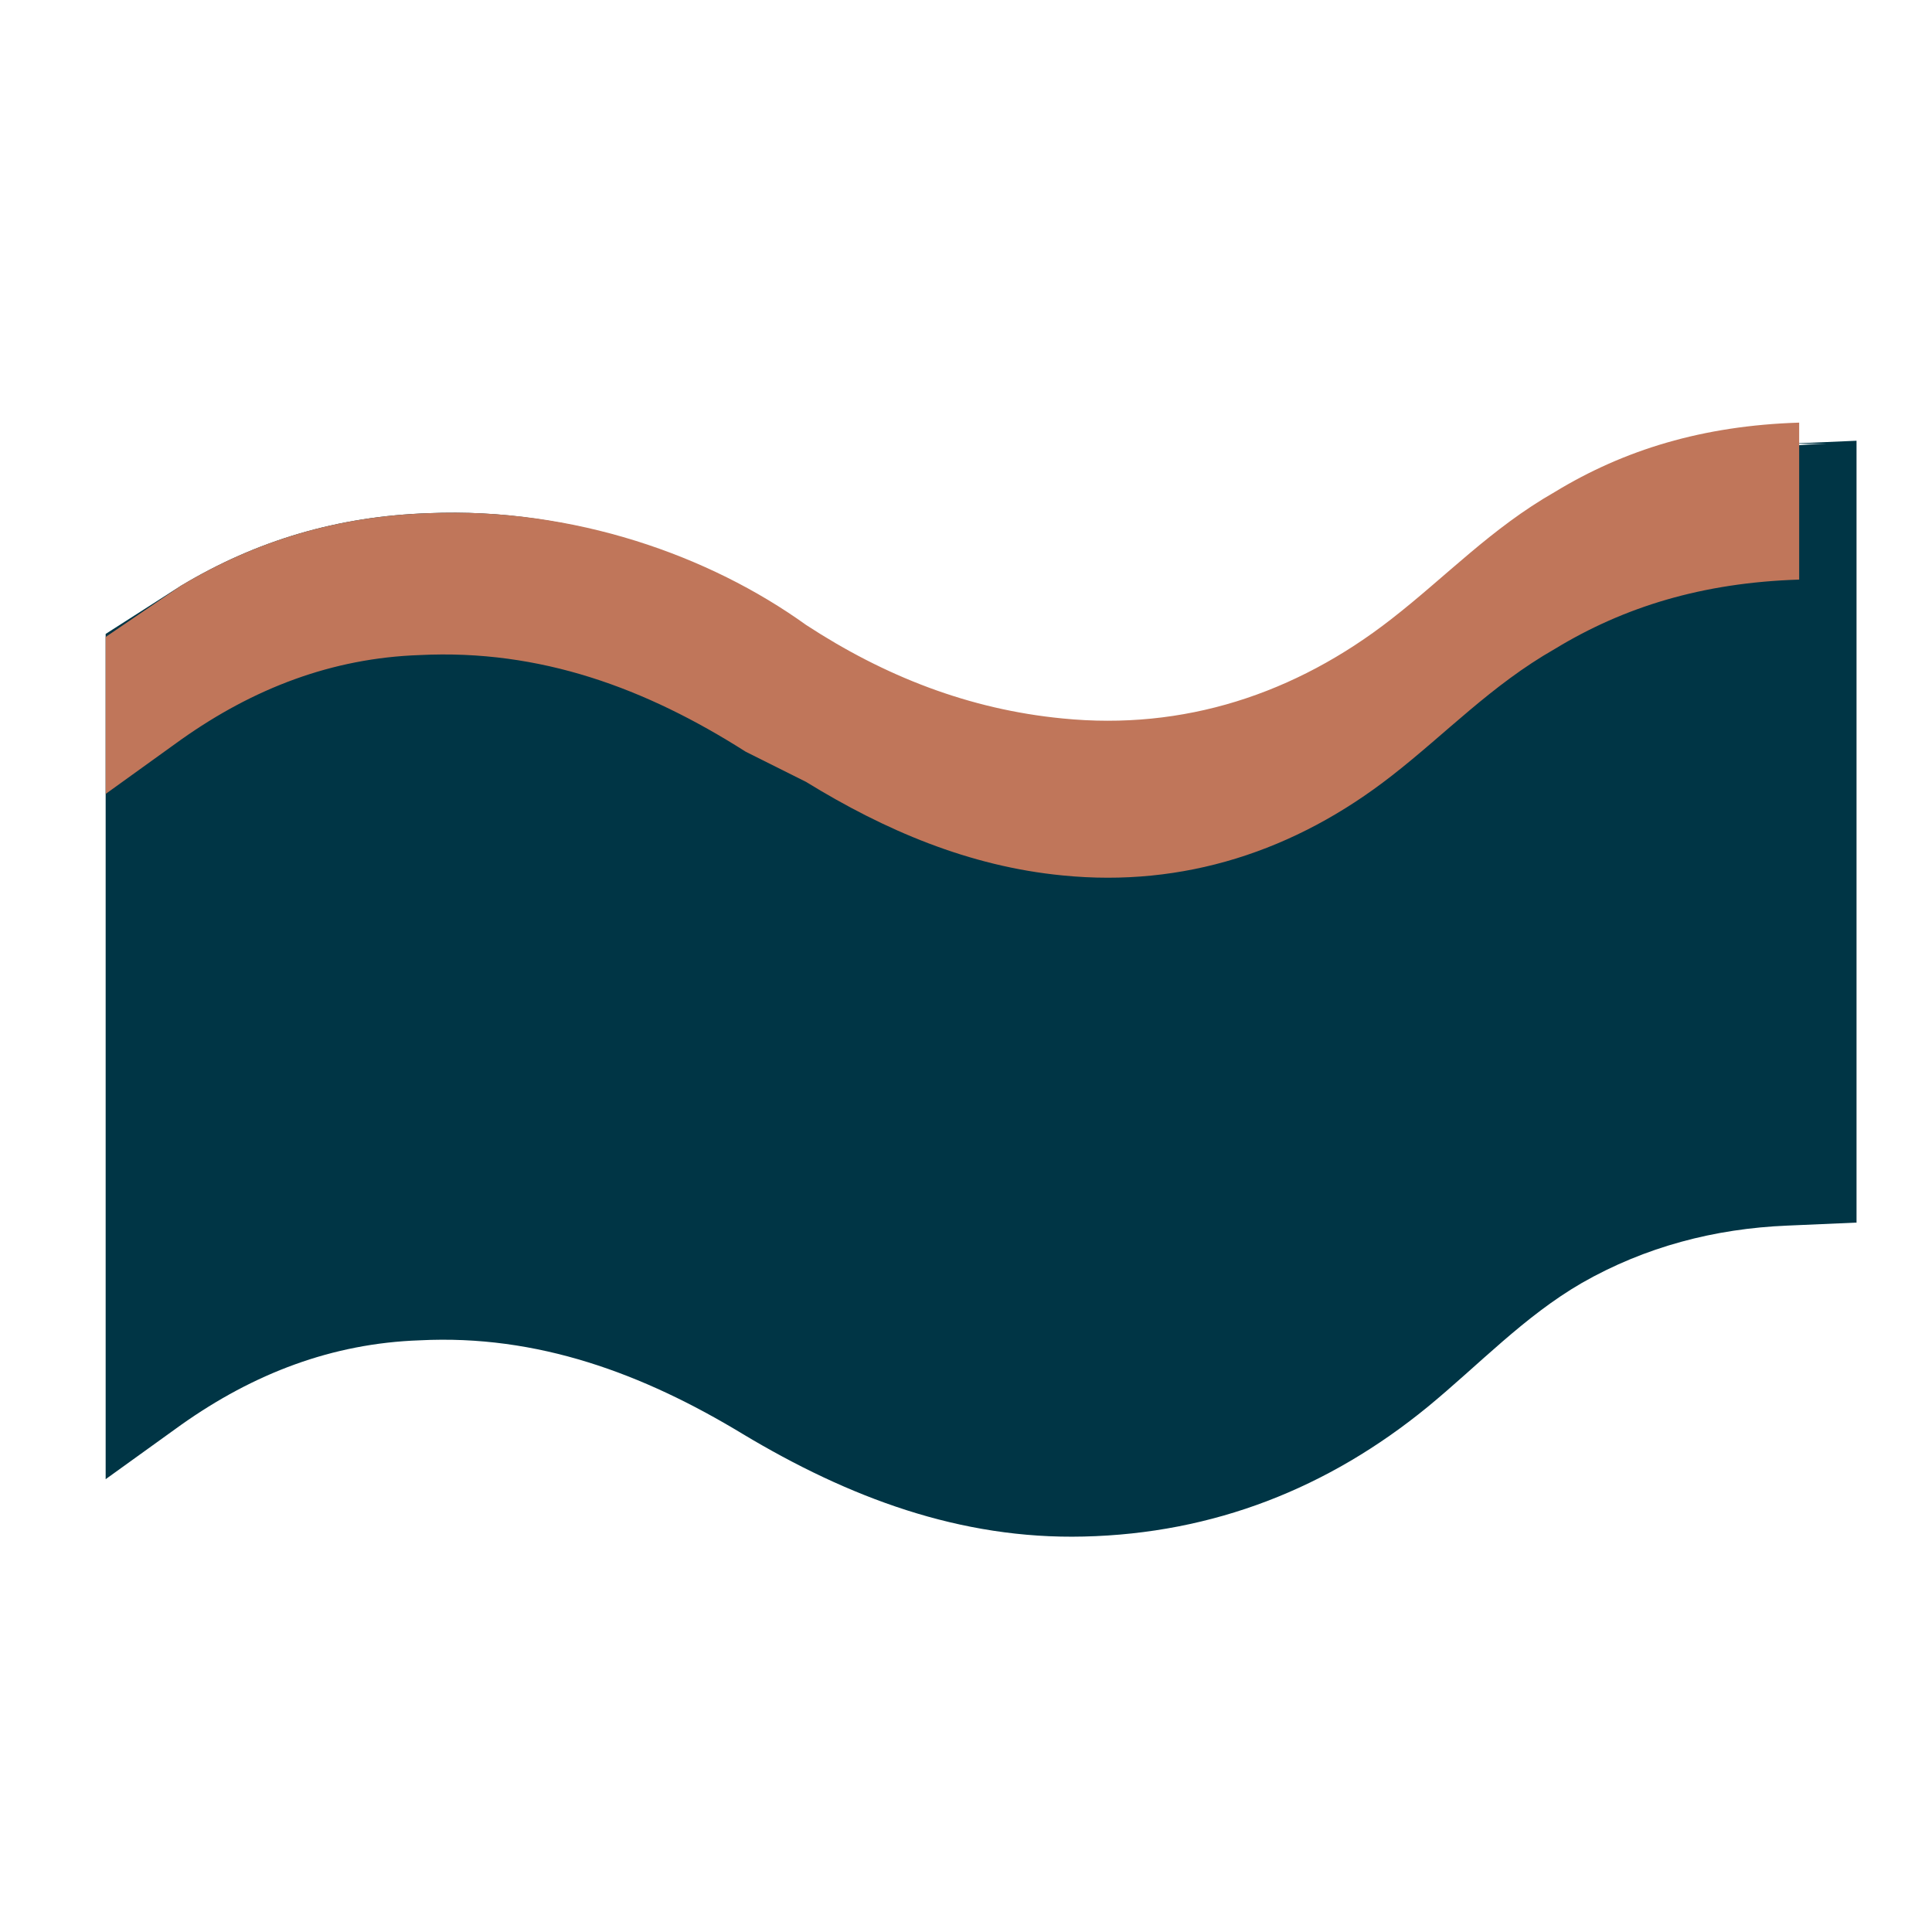
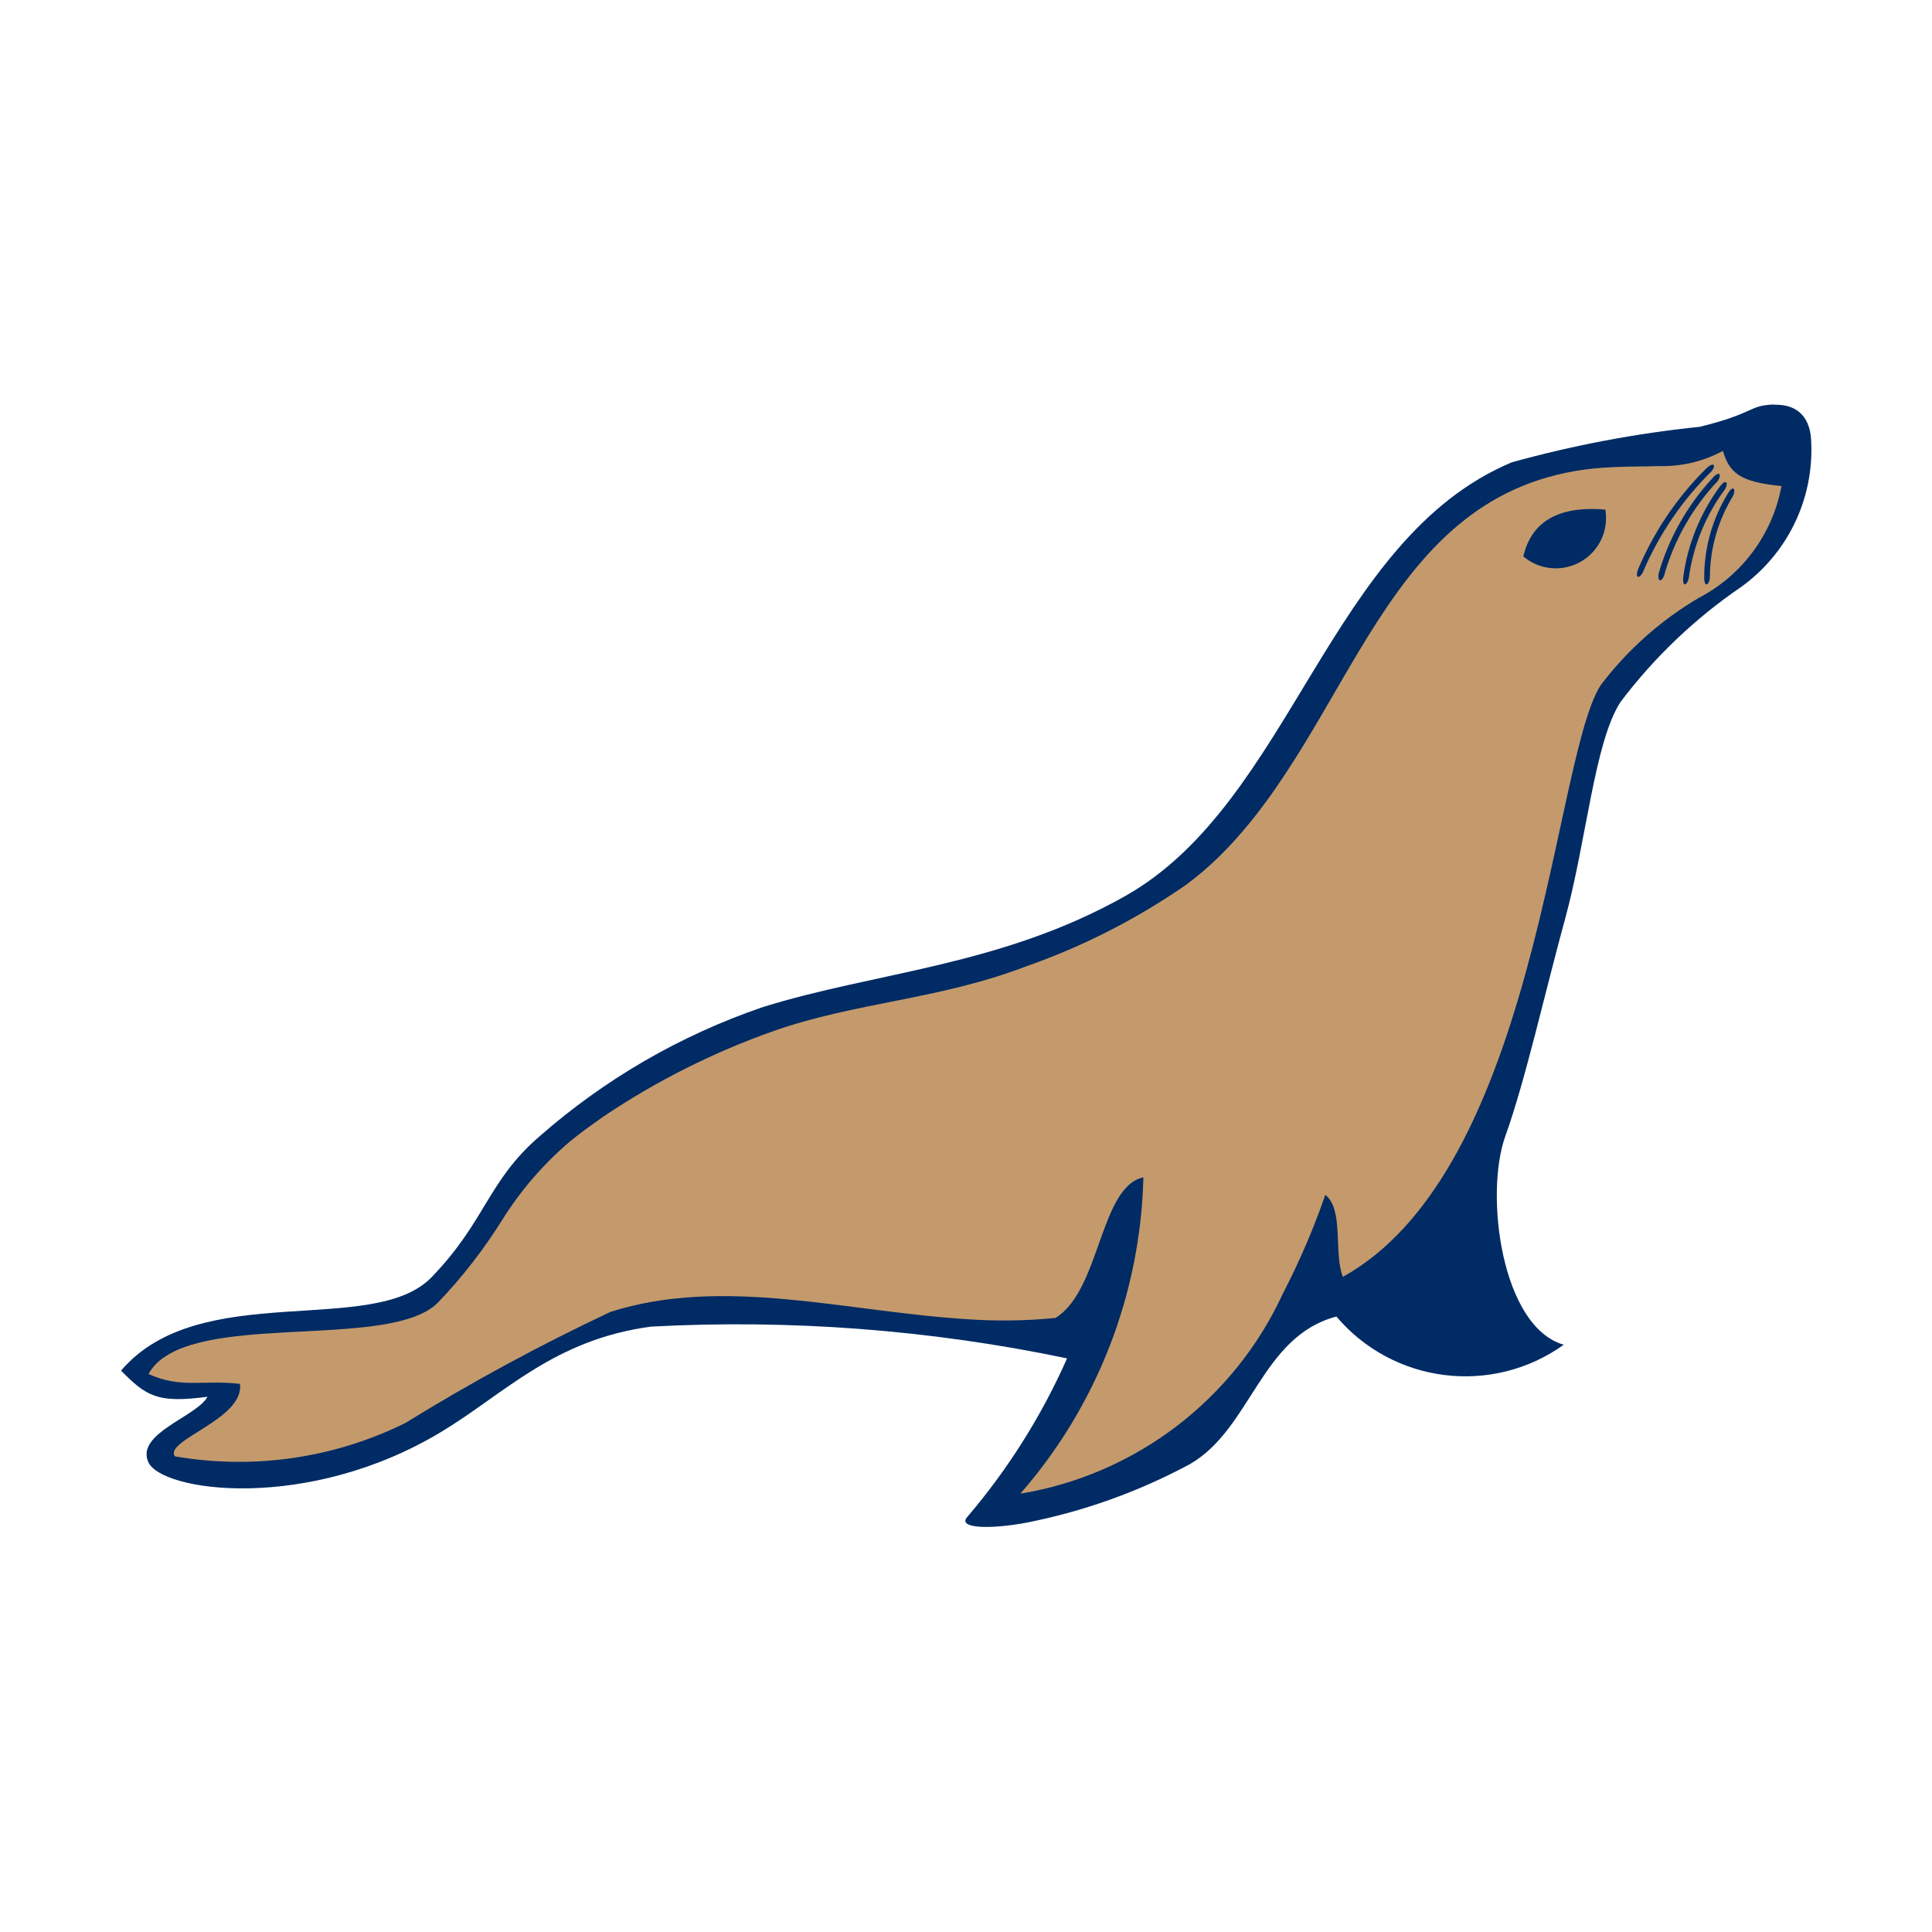
- <svg xmlns="http://www.w3.org/2000/svg" viewBox="0 0 64 64">
-   <path d="M60.5 14.7c-3.2.1-5.8.9-8.1 2.3-2.1 1.2-3.6 2.8-5.4 4.2-3.2 2.5-6.9 3.7-10.9 3.3-3.1-.3-5.9-1.4-8.5-3.1C23.5 18.4 19 16.8 14.2 17c-3 .1-5.7.9-8.2 2.4L3.5 21v28l2.5-1.8c2.4-1.7 5-2.7 7.9-2.8 3.9-.2 7.4 1.1 10.7 3.1 3.5 2.1 7.2 3.5 11.3 3.4 4.3-.1 8.1-1.6 11.4-4.3 1.7-1.4 3.2-3 5.1-4.1 2.1-1.2 4.4-1.8 6.8-1.9l2.3-.1V14.6l-2.3.1z" fill="#003545" />
-   <path d="M26.7 25.9c2.6 1.6 5.4 2.8 8.5 3.1 4 .4 7.7-.8 10.9-3.3 1.8-1.4 3.3-3 5.4-4.2 2.3-1.4 4.9-2.2 8.1-2.3V14c-3.2.1-5.8.9-8.1 2.3-2.1 1.2-3.6 2.8-5.4 4.2-3.2 2.5-6.9 3.7-10.9 3.3-3.1-.3-5.9-1.4-8.5-3.1C23.5 18.4 19 16.8 14.2 17c-3 .1-5.7.9-8.2 2.4l-2.5 1.7v5.2l2.5-1.8c2.4-1.7 5-2.7 7.9-2.8 4-.2 7.5 1.1 10.8 3.2z" fill="#c0765a" />
+ <svg xmlns="http://www.w3.org/2000/svg" width="800px" height="800px" viewBox="0 0 32 32">
+   <path d="M29.386,6.7c-.433.014-.3.139-1.231.369a18.911,18.911,0,0,0-3.114.588c-3.035,1.273-3.644,5.624-6.4,7.182-2.063,1.165-4.143,1.258-6.014,1.844a11,11,0,0,0-3.688,2.136c-.865.745-.887,1.4-1.791,2.336-.966,1-3.841.017-5.143,1.547.42.424.6.543,1.431.433-.171.325-1.18.6-.983,1.075.208.5,2.648.843,4.866-.5,1.033-.624,1.856-1.523,3.465-1.737a26.674,26.674,0,0,1,6.89.526,10.738,10.738,0,0,1-1.65,2.623c-.178.192.357.213.968.1a9.644,9.644,0,0,0,2.72-.973c1.019-.593,1.173-2.114,2.423-2.443a2.8,2.8,0,0,0,3.766.467c-1.031-.292-1.316-2.487-.968-3.455.33-.916.656-2.381.988-3.591.357-1.3.488-2.939.92-3.6a8.517,8.517,0,0,1,1.99-1.9A2.792,2.792,0,0,0,30,7.336c-.006-.414-.22-.645-.614-.632Z" style="fill:#002b64" />
+   <path d="M2.9,24.122a6.216,6.216,0,0,0,3.809-.55,34.319,34.319,0,0,1,3.4-1.842c1.872-.6,3.924,0,5.925.121a8.616,8.616,0,0,0,1.449-.022c.745-.458.73-2.172,1.455-2.329a8.263,8.263,0,0,1-2.038,5.24,5.835,5.835,0,0,0,4.351-3.319,12.259,12.259,0,0,0,.7-1.63c.311.239.135.965.291,1.358,1.5-.834,2.353-2.736,2.921-4.66.656-2.227.925-4.481,1.349-5.14A5.608,5.608,0,0,1,28.142,9.9,2.625,2.625,0,0,0,29.507,8.05c-.7-.065-.866-.228-.97-.582a2.1,2.1,0,0,1-1.042.252c-.317.01-.666,0-1.092.039-3.523.362-3.971,4.245-6.229,6.447a5.3,5.3,0,0,1-.53.45,11.107,11.107,0,0,1-2.653,1.352c-1.444.552-2.817.591-4.172,1.067A12.5,12.5,0,0,0,10,18.49c-.2.14-.4.283-.574.428a5.62,5.62,0,0,0-1.1,1.275,8.473,8.473,0,0,1-1.079,1.389c-.749.735-3.546.214-4.531.9a.8.8,0,0,0-.256.276c.537.244.9.094,1.514.163.081.587-1.275.935-1.075,1.205Z" style="fill:#c49a6c" />
+   <path d="M25.231,9.216a.832.832,0,0,0,1.358-.776C25.814,8.375,25.365,8.638,25.231,9.216Z" style="fill:#002b64" />
+   <path d="M28.708,8.209a2.594,2.594,0,0,0-.387,1.345c0,.122-.092.2-.094.017a2.649,2.649,0,0,1,.385-1.385C28.7,8.026,28.757,8.092,28.708,8.209Z" style="fill:#002b64" />
+   <path d="M28.574,8.1a3.2,3.2,0,0,0-.6,1.455c-.012.121-.11.2-.095.009a3.263,3.263,0,0,1,.6-1.495C28.585,7.921,28.634,7.992,28.574,8.1Z" style="fill:#002b64" />
+   <path d="M28.453,7.965a3.785,3.785,0,0,0-.88,1.531c-.022.119-.126.186-.1,0a3.928,3.928,0,0,1,.885-1.57C28.479,7.784,28.521,7.859,28.453,7.965Z" style="fill:#002b64" />
+   <path d="M28.344,7.81A5.223,5.223,0,0,0,27.223,9.45c-.039.115-.151.167-.095-.012A5.193,5.193,0,0,1,28.26,7.76c.135-.126.167-.045.084.051Z" style="fill:#002b64" />
</svg>
